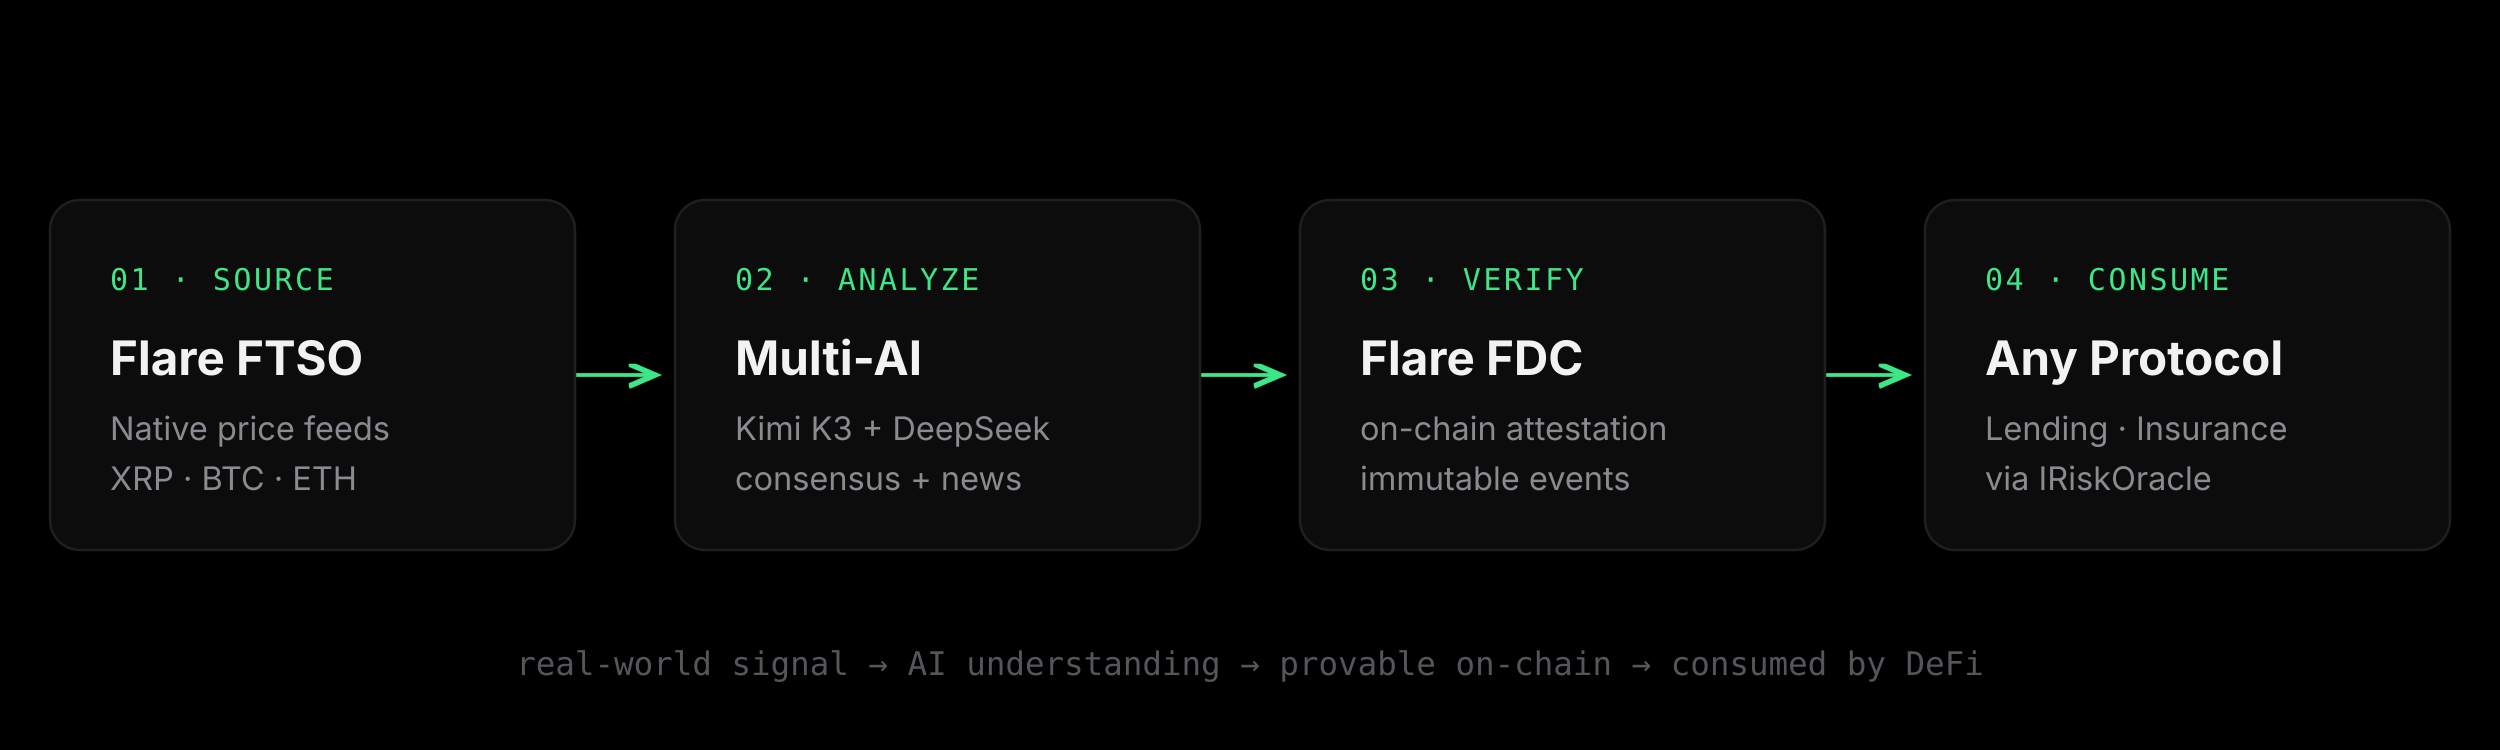
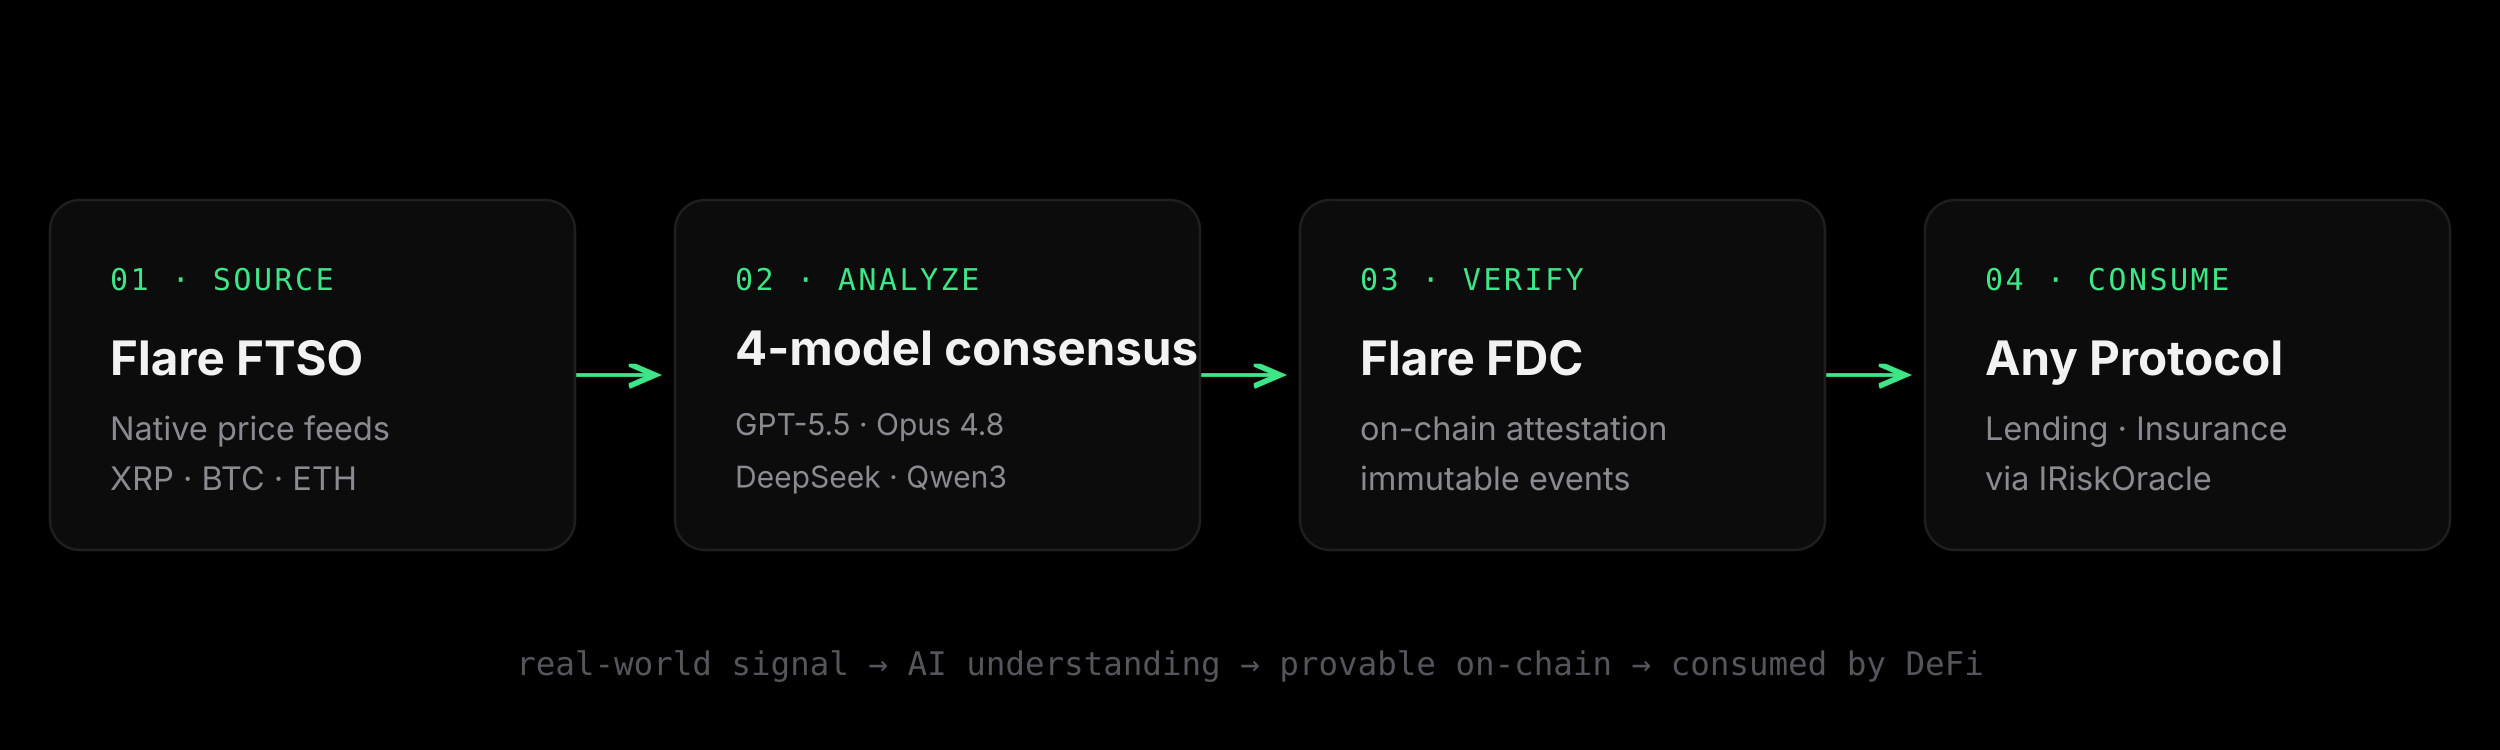
<svg xmlns="http://www.w3.org/2000/svg" width="1000" height="300" viewBox="0 0 1000 300" font-family="-apple-system, BlinkMacSystemFont, 'Segoe UI', sans-serif">
  <rect width="1000" height="300" fill="#000000" />
  <defs>
    <marker id="arrow" markerWidth="10" markerHeight="10" refX="7" refY="3" orient="auto">
      <path d="M0,0 L7,3 L0,6" fill="none" stroke="#3DE686" stroke-width="1.5" />
    </marker>
  </defs>
  <line x1="228" y1="150" x2="262" y2="150" stroke="#3DE686" stroke-width="1.5" marker-end="url(#arrow)" />
  <line x1="478" y1="150" x2="512" y2="150" stroke="#3DE686" stroke-width="1.5" marker-end="url(#arrow)" />
  <line x1="728" y1="150" x2="762" y2="150" stroke="#3DE686" stroke-width="1.5" marker-end="url(#arrow)" />
  <rect x="20" y="80" width="210" height="140" rx="12" fill="#0C0C0D" stroke="#1F1F22" />
  <text x="44" y="116" fill="#3DE686" font-size="12" font-family="'JetBrains Mono', monospace" letter-spacing="1">01 · SOURCE</text>
  <text x="44" y="150" fill="#F2F2F3" font-size="19" font-weight="700">Flare FTSO</text>
  <text x="44" y="176" fill="#8A8A90" font-size="13">Native price feeds</text>
  <text x="44" y="196" fill="#8A8A90" font-size="13">XRP · BTC · ETH</text>
  <rect x="270" y="80" width="210" height="140" rx="12" fill="#0C0C0D" stroke="#1F1F22" />
  <text x="294" y="116" fill="#3DE686" font-size="12" font-family="'JetBrains Mono', monospace" letter-spacing="1">02 · ANALYZE</text>
-   <text x="294" y="150" fill="#F2F2F3" font-size="19" font-weight="700">Multi-AI</text>
-   <text x="294" y="176" fill="#8A8A90" font-size="13">Kimi K3 + DeepSeek</text>
-   <text x="294" y="196" fill="#8A8A90" font-size="13">consensus + news</text>
+   <text x="294" y="146" fill="#F2F2F3" font-size="19" font-weight="700">4-model consensus</text>
+   <text x="294" y="174" fill="#8A8A90" font-size="12">GPT-5.5 · Opus 4.8</text>
+   <text x="294" y="195" fill="#8A8A90" font-size="12">DeepSeek · Qwen3</text>
  <rect x="520" y="80" width="210" height="140" rx="12" fill="#0C0C0D" stroke="#1F1F22" />
  <text x="544" y="116" fill="#3DE686" font-size="12" font-family="'JetBrains Mono', monospace" letter-spacing="1">03 · VERIFY</text>
  <text x="544" y="150" fill="#F2F2F3" font-size="19" font-weight="700">Flare FDC</text>
  <text x="544" y="176" fill="#8A8A90" font-size="13">on-chain attestation</text>
  <text x="544" y="196" fill="#8A8A90" font-size="13">immutable events</text>
  <rect x="770" y="80" width="210" height="140" rx="12" fill="#0C0C0D" stroke="#1F1F22" />
  <text x="794" y="116" fill="#3DE686" font-size="12" font-family="'JetBrains Mono', monospace" letter-spacing="1">04 · CONSUME</text>
  <text x="794" y="150" fill="#F2F2F3" font-size="19" font-weight="700">Any Protocol</text>
  <text x="794" y="176" fill="#8A8A90" font-size="13">Lending · Insurance</text>
  <text x="794" y="196" fill="#8A8A90" font-size="13">via IRiskOracle</text>
  <text x="500" y="270" text-anchor="middle" fill="#55555C" font-size="13" font-family="'JetBrains Mono', monospace">real-world signal  →  AI understanding  →  provable on-chain  →  consumed by DeFi</text>
</svg>
